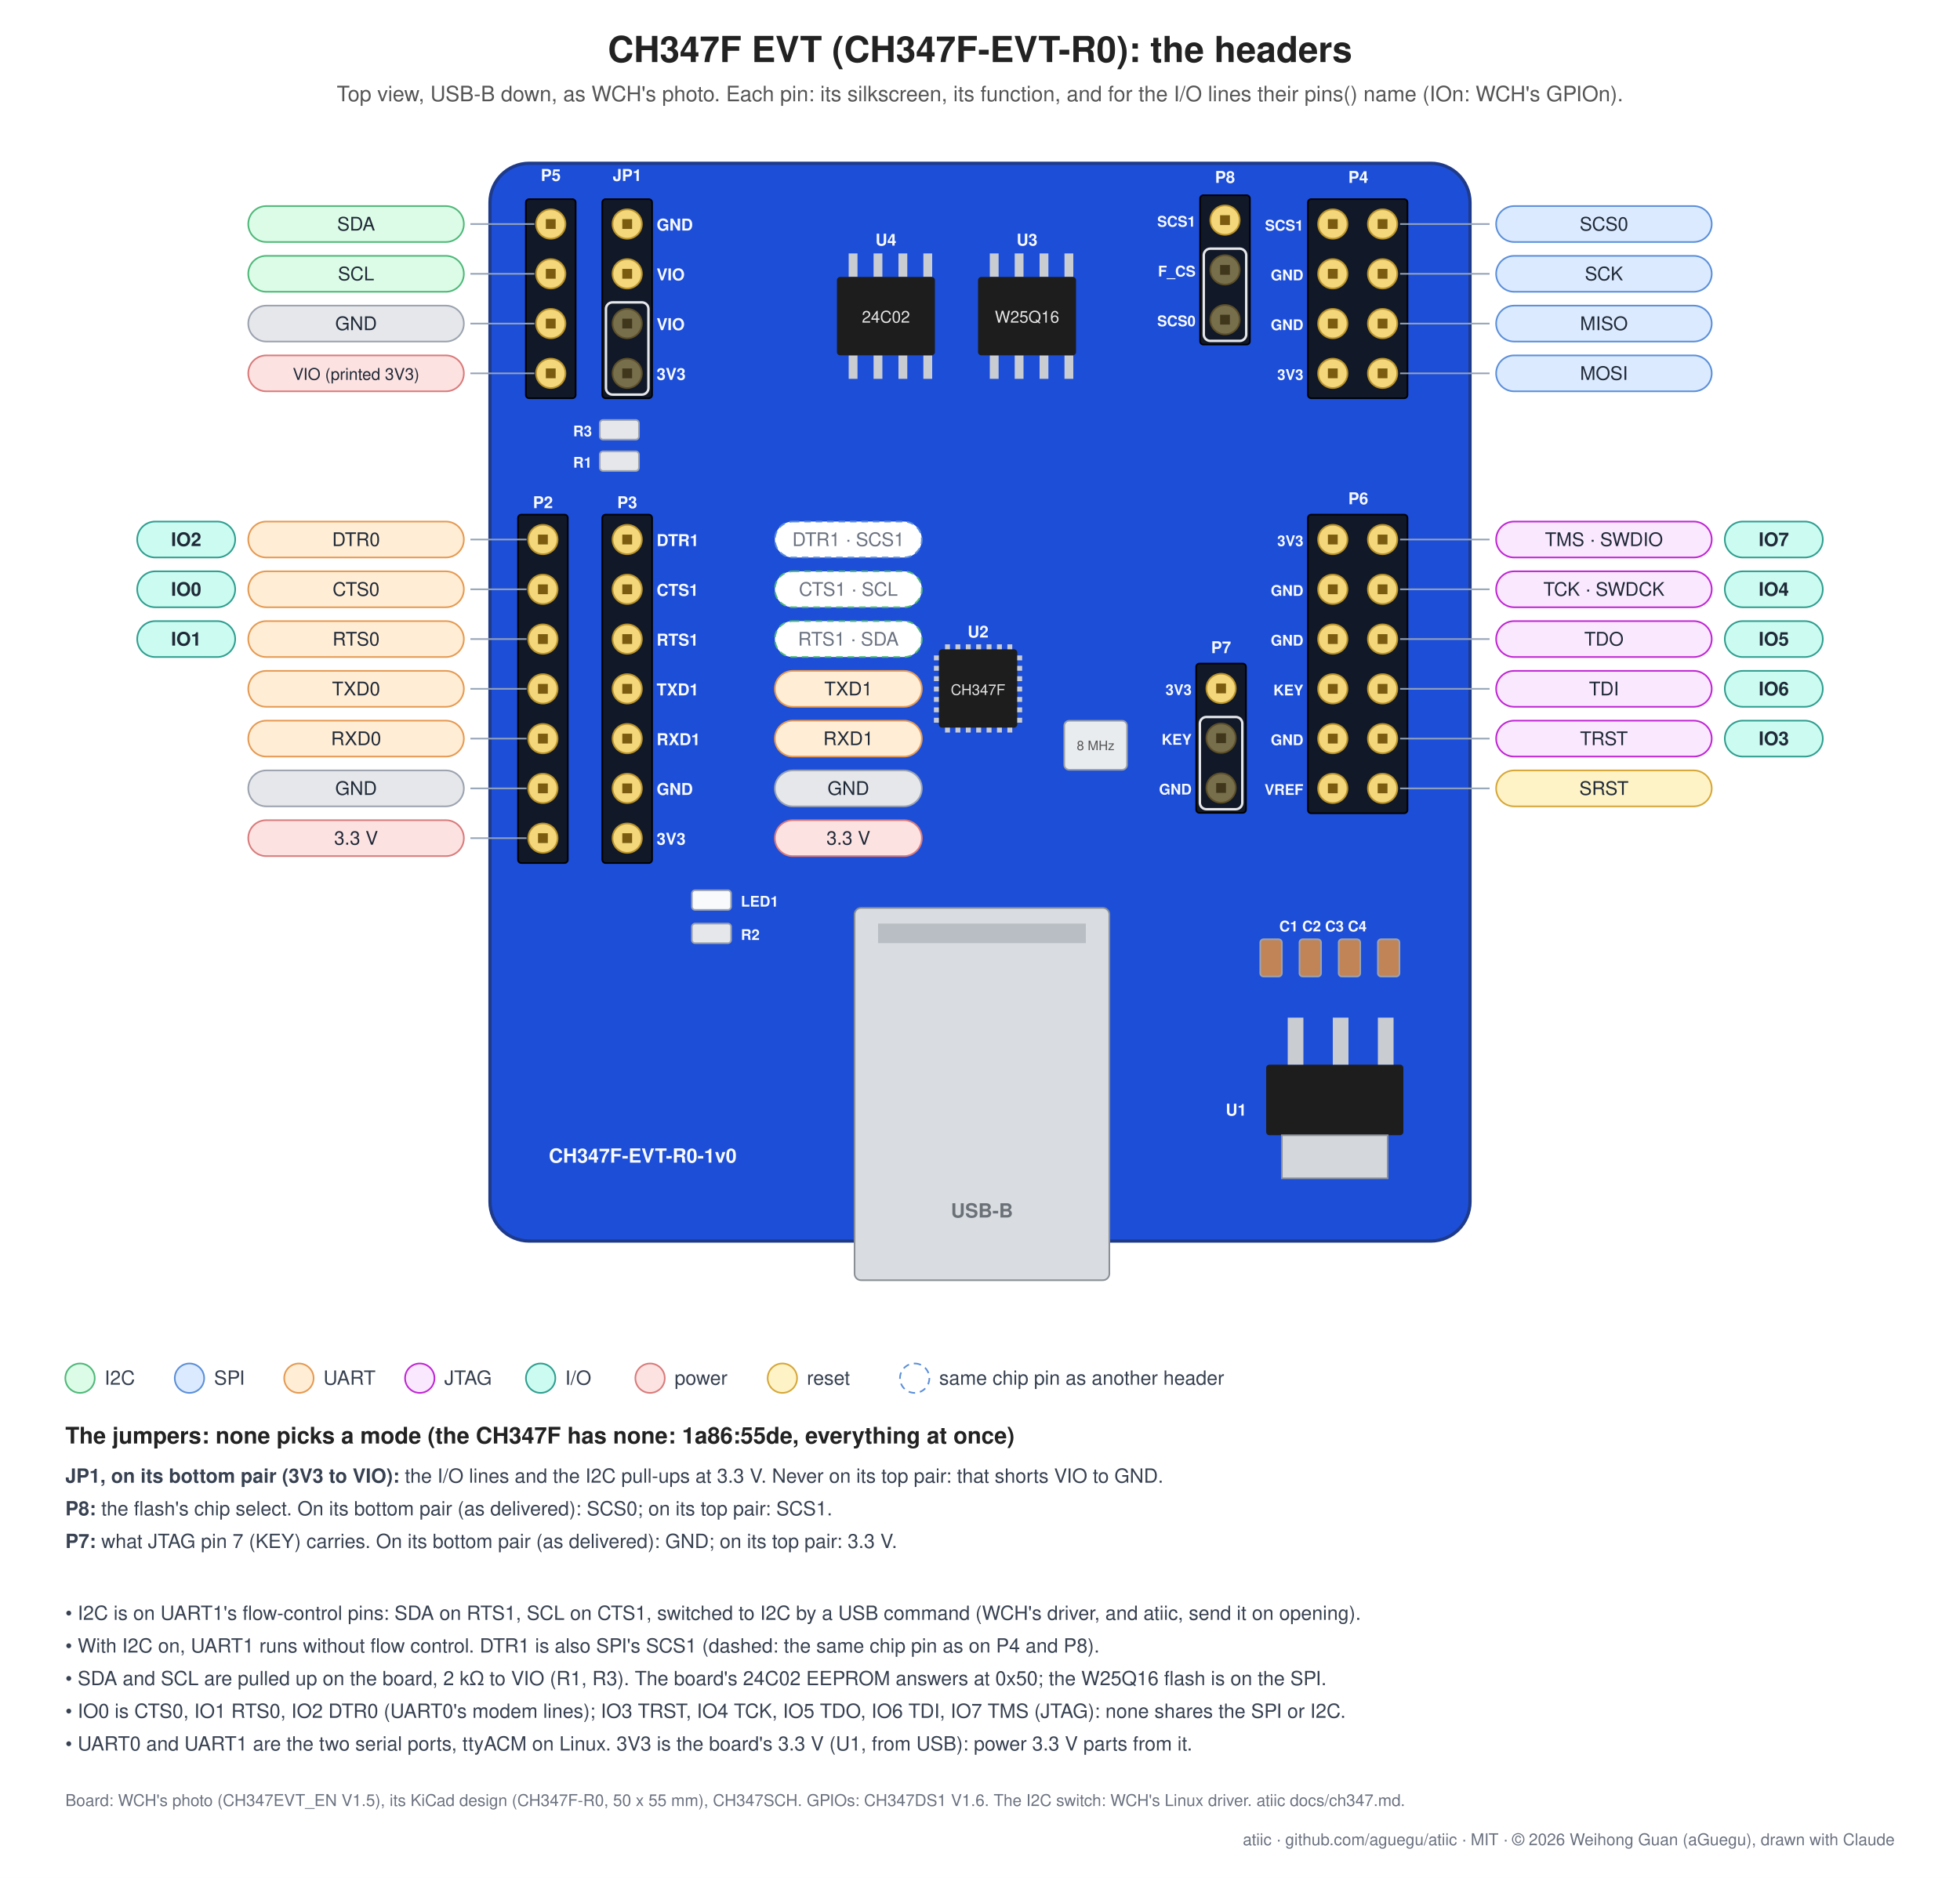
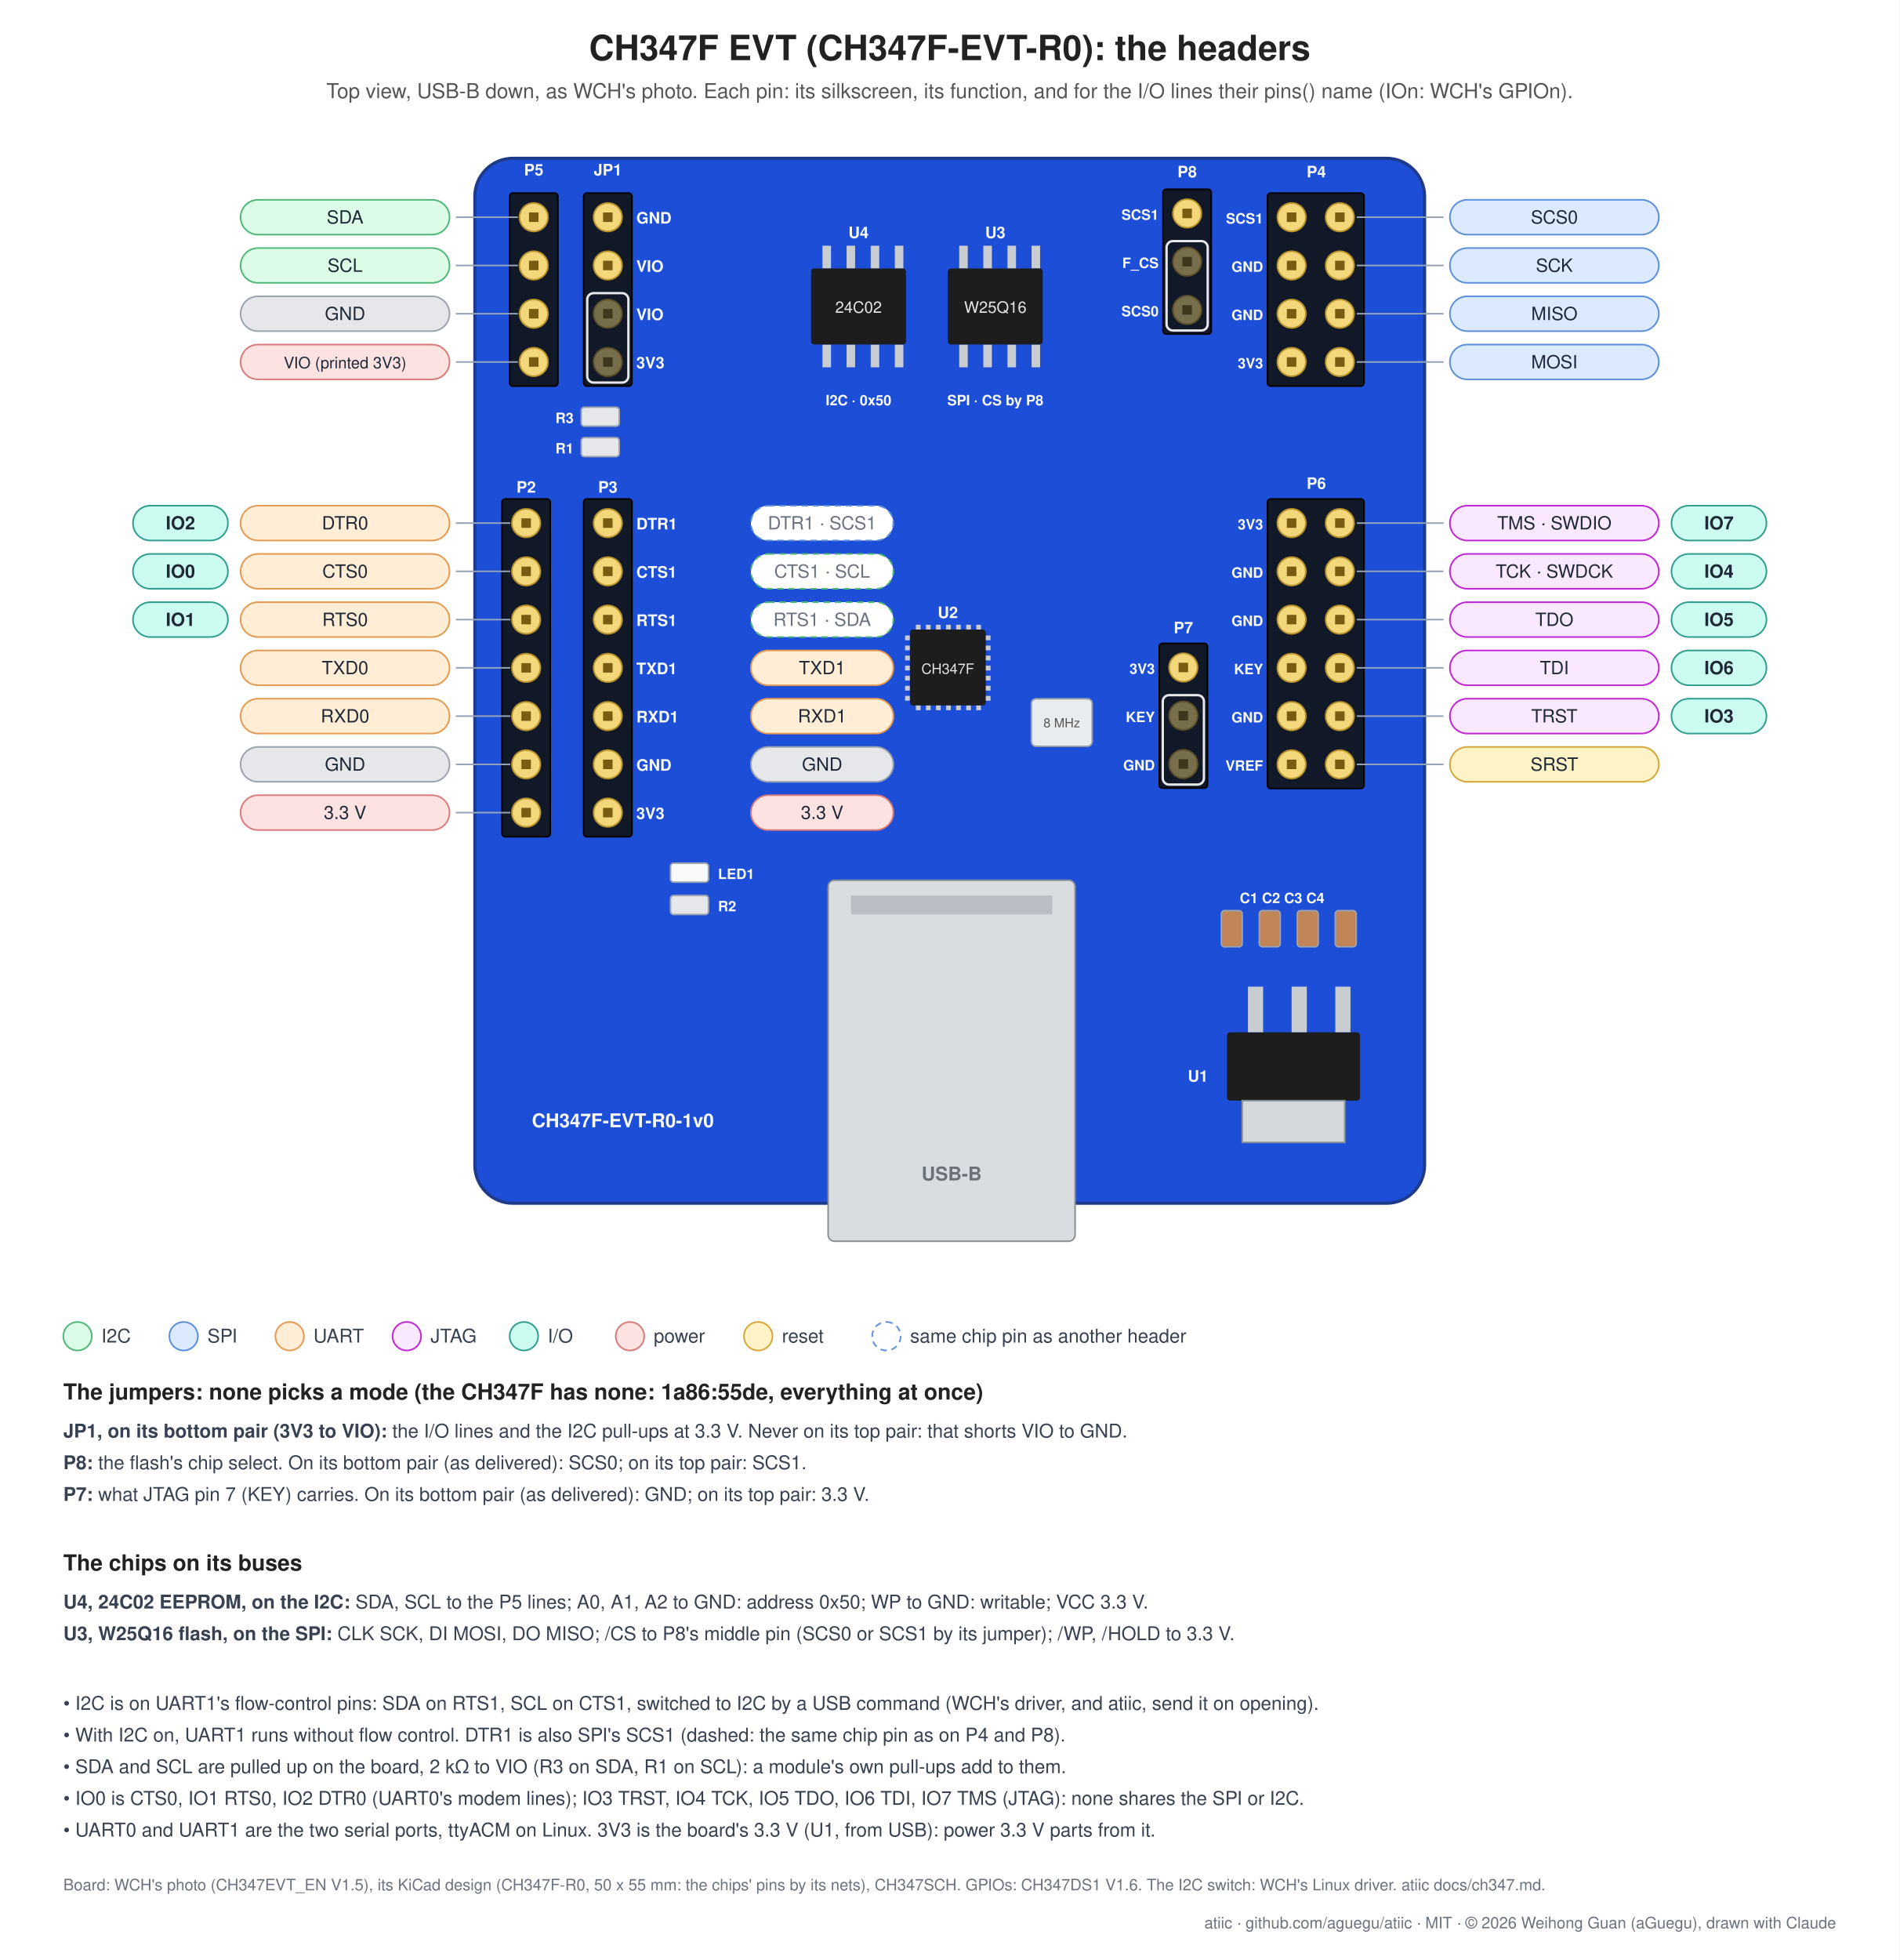
- <svg xmlns="http://www.w3.org/2000/svg" viewBox="0 0 1200 1150" width="1200" height="1150" font-family="Helvetica, Arial, sans-serif">
-   <rect width="1200" height="1150" fill="#ffffff" />
+ <svg xmlns="http://www.w3.org/2000/svg" viewBox="0 0 1200 1238" width="1200" height="1238" font-family="Helvetica, Arial, sans-serif">
+   <rect width="1200" height="1238" fill="#ffffff" />
  <text x="600.0" y="38" text-anchor="middle" font-size="22" font-weight="bold" fill="#222">CH347F EVT (CH347F-EVT-R0): the headers</text>
  <text x="600.0" y="62" text-anchor="middle" font-size="13" fill="#555">Top view, USB-B down, as WCH's photo. Each pin: its silkscreen, its function, and for the I/O lines their pins() name (IOn: WCH's GPIOn).</text>
  <rect x="300" y="100" width="600" height="660" rx="24" fill="#1d4ed8" stroke="#1e3a8a" stroke-width="2" />
  <rect x="321.96" y="121.96" width="30.48" height="121.92" rx="2" fill="#111827" stroke="#000" />
  <circle cx="337.2" cy="137.2" r="9" fill="#f3d77a" stroke="#b8922a" />
  <rect x="334.2" y="134.2" width="6" height="6" fill="#7a5b10" />
  <circle cx="337.2" cy="167.68" r="9" fill="#f3d77a" stroke="#b8922a" />
  <rect x="334.2" y="164.68" width="6" height="6" fill="#7a5b10" />
  <circle cx="337.2" cy="198.16" r="9" fill="#f3d77a" stroke="#b8922a" />
  <rect x="334.2" y="195.16" width="6" height="6" fill="#7a5b10" />
  <circle cx="337.2" cy="228.64" r="9" fill="#f3d77a" stroke="#b8922a" />
  <rect x="334.2" y="225.64" width="6" height="6" fill="#7a5b10" />
  <text x="337.2" y="110.8" text-anchor="middle" font-size="10" font-weight="bold" fill="#f8fafc">P5</text>
  <line x1="327.2" y1="137.2" x2="288" y2="137.2" stroke="#94a3b8" />
  <rect x="152" y="126.2" width="132" height="22" rx="11" fill="#dcfce7" stroke="#4fb879" />
  <text x="218.0" y="141.2" text-anchor="middle" font-size="11.5" fill="#1f2937">SDA</text>
  <line x1="327.2" y1="167.68" x2="288" y2="167.68" stroke="#94a3b8" />
  <rect x="152" y="156.68" width="132" height="22" rx="11" fill="#dcfce7" stroke="#4fb879" />
  <text x="218.0" y="171.68" text-anchor="middle" font-size="11.5" fill="#1f2937">SCL</text>
  <line x1="327.2" y1="198.16" x2="288" y2="198.16" stroke="#94a3b8" />
  <rect x="152" y="187.16" width="132" height="22" rx="11" fill="#e5e7eb" stroke="#9ca3af" />
  <text x="218.0" y="202.16" text-anchor="middle" font-size="11.5" fill="#1f2937">GND</text>
  <line x1="327.2" y1="228.64" x2="288" y2="228.64" stroke="#94a3b8" />
  <rect x="152" y="217.64" width="132" height="22" rx="11" fill="#fde2e2" stroke="#d97b7b" />
  <text x="218.0" y="232.64" text-anchor="middle" font-size="10" fill="#1f2937">VIO (printed 3V3)</text>
  <rect x="368.76" y="121.96" width="30.48" height="121.92" rx="2" fill="#111827" stroke="#000" />
  <circle cx="384.0" cy="137.2" r="9" fill="#f3d77a" stroke="#b8922a" />
  <rect x="381.0" y="134.2" width="6" height="6" fill="#7a5b10" />
  <circle cx="384.0" cy="167.68" r="9" fill="#f3d77a" stroke="#b8922a" />
  <rect x="381.0" y="164.68" width="6" height="6" fill="#7a5b10" />
  <circle cx="384.0" cy="198.16" r="9" fill="#f3d77a" stroke="#b8922a" />
  <rect x="381.0" y="195.16" width="6" height="6" fill="#7a5b10" />
  <circle cx="384.0" cy="228.64" r="9" fill="#f3d77a" stroke="#b8922a" />
  <rect x="381.0" y="225.64" width="6" height="6" fill="#7a5b10" />
  <rect x="371.0" y="185.16" width="26" height="56.48" rx="4" fill="#111827" fill-opacity="0.55" stroke="#e5e7eb" stroke-width="1.5" />
  <text x="402.0" y="141.2" text-anchor="start" font-size="10" font-weight="bold" fill="#f8fafc">GND</text>
  <text x="402.0" y="171.68" text-anchor="start" font-size="10" font-weight="bold" fill="#f8fafc">VIO</text>
  <text x="402.0" y="202.16" text-anchor="start" font-size="10" font-weight="bold" fill="#f8fafc">VIO</text>
  <text x="402.0" y="232.64" text-anchor="start" font-size="10" font-weight="bold" fill="#f8fafc">3V3</text>
  <text x="384.0" y="110.8" text-anchor="middle" font-size="10" font-weight="bold" fill="#f8fafc">JP1</text>
  <rect x="367.2" y="257.2" width="24" height="12" rx="2" fill="#e5e7eb" stroke="#9ca3af" />
  <text x="362.4" y="267.2" text-anchor="end" font-size="9" font-weight="bold" fill="#f8fafc">R3</text>
  <rect x="367.2" y="276.4" width="24" height="12" rx="2" fill="#e5e7eb" stroke="#9ca3af" />
  <text x="362.4" y="286.4" text-anchor="end" font-size="9" font-weight="bold" fill="#f8fafc">R1</text>
  <rect x="317.16" y="315.16" width="30.48" height="213.36" rx="2" fill="#111827" stroke="#000" />
  <circle cx="332.4" cy="330.4" r="9" fill="#f3d77a" stroke="#b8922a" />
  <rect x="329.4" y="327.4" width="6" height="6" fill="#7a5b10" />
  <circle cx="332.4" cy="360.88" r="9" fill="#f3d77a" stroke="#b8922a" />
  <rect x="329.4" y="357.88" width="6" height="6" fill="#7a5b10" />
  <circle cx="332.4" cy="391.36" r="9" fill="#f3d77a" stroke="#b8922a" />
  <rect x="329.4" y="388.36" width="6" height="6" fill="#7a5b10" />
  <circle cx="332.4" cy="421.84" r="9" fill="#f3d77a" stroke="#b8922a" />
  <rect x="329.4" y="418.84" width="6" height="6" fill="#7a5b10" />
  <circle cx="332.4" cy="452.32" r="9" fill="#f3d77a" stroke="#b8922a" />
  <rect x="329.4" y="449.32" width="6" height="6" fill="#7a5b10" />
  <circle cx="332.4" cy="482.8" r="9" fill="#f3d77a" stroke="#b8922a" />
  <rect x="329.4" y="479.8" width="6" height="6" fill="#7a5b10" />
  <circle cx="332.4" cy="513.28" r="9" fill="#f3d77a" stroke="#b8922a" />
  <rect x="329.4" y="510.28" width="6" height="6" fill="#7a5b10" />
  <rect x="368.76" y="315.16" width="30.48" height="213.36" rx="2" fill="#111827" stroke="#000" />
  <circle cx="384.0" cy="330.4" r="9" fill="#f3d77a" stroke="#b8922a" />
  <rect x="381.0" y="327.4" width="6" height="6" fill="#7a5b10" />
  <circle cx="384.0" cy="360.88" r="9" fill="#f3d77a" stroke="#b8922a" />
  <rect x="381.0" y="357.88" width="6" height="6" fill="#7a5b10" />
  <circle cx="384.0" cy="391.36" r="9" fill="#f3d77a" stroke="#b8922a" />
  <rect x="381.0" y="388.36" width="6" height="6" fill="#7a5b10" />
  <circle cx="384.0" cy="421.84" r="9" fill="#f3d77a" stroke="#b8922a" />
  <rect x="381.0" y="418.84" width="6" height="6" fill="#7a5b10" />
  <circle cx="384.0" cy="452.32" r="9" fill="#f3d77a" stroke="#b8922a" />
  <rect x="381.0" y="449.32" width="6" height="6" fill="#7a5b10" />
  <circle cx="384.0" cy="482.8" r="9" fill="#f3d77a" stroke="#b8922a" />
  <rect x="381.0" y="479.8" width="6" height="6" fill="#7a5b10" />
  <circle cx="384.0" cy="513.28" r="9" fill="#f3d77a" stroke="#b8922a" />
  <rect x="381.0" y="510.28" width="6" height="6" fill="#7a5b10" />
  <text x="332.4" y="311.2" text-anchor="middle" font-size="10" font-weight="bold" fill="#f8fafc">P2</text>
  <text x="384.0" y="311.2" text-anchor="middle" font-size="10" font-weight="bold" fill="#f8fafc">P3</text>
  <line x1="322.4" y1="330.4" x2="288" y2="330.4" stroke="#94a3b8" />
  <rect x="152" y="319.4" width="132" height="22" rx="11" fill="#ffedd5" stroke="#e59a52" />
  <text x="218.0" y="334.4" text-anchor="middle" font-size="11.5" fill="#1f2937">DTR0</text>
  <rect x="84" y="319.4" width="60" height="22" rx="11" fill="#ccfbf1" stroke="#2f9e8f" />
  <text x="114.0" y="334.4" text-anchor="middle" font-size="11.5" font-weight="bold" fill="#1f2937">IO2</text>
  <text x="402.0" y="334.4" text-anchor="start" font-size="10" font-weight="bold" fill="#f8fafc">DTR1</text>
  <rect x="474.4" y="319.4" width="90" height="22" rx="11" fill="#ffffff" stroke="#5b8fd9" stroke-dasharray="4 3" />
  <text x="519.4" y="334.4" text-anchor="middle" font-size="11.5" fill="#6b7280">DTR1 · SCS1</text>
  <line x1="322.4" y1="360.88" x2="288" y2="360.88" stroke="#94a3b8" />
  <rect x="152" y="349.88" width="132" height="22" rx="11" fill="#ffedd5" stroke="#e59a52" />
  <text x="218.0" y="364.88" text-anchor="middle" font-size="11.5" fill="#1f2937">CTS0</text>
  <rect x="84" y="349.88" width="60" height="22" rx="11" fill="#ccfbf1" stroke="#2f9e8f" />
  <text x="114.0" y="364.88" text-anchor="middle" font-size="11.5" font-weight="bold" fill="#1f2937">IO0</text>
  <text x="402.0" y="364.88" text-anchor="start" font-size="10" font-weight="bold" fill="#f8fafc">CTS1</text>
  <rect x="474.4" y="349.88" width="90" height="22" rx="11" fill="#ffffff" stroke="#4fb879" stroke-dasharray="4 3" />
  <text x="519.4" y="364.88" text-anchor="middle" font-size="11.5" fill="#6b7280">CTS1 · SCL</text>
  <line x1="322.4" y1="391.36" x2="288" y2="391.36" stroke="#94a3b8" />
  <rect x="152" y="380.36" width="132" height="22" rx="11" fill="#ffedd5" stroke="#e59a52" />
  <text x="218.0" y="395.36" text-anchor="middle" font-size="11.5" fill="#1f2937">RTS0</text>
  <rect x="84" y="380.36" width="60" height="22" rx="11" fill="#ccfbf1" stroke="#2f9e8f" />
  <text x="114.0" y="395.36" text-anchor="middle" font-size="11.5" font-weight="bold" fill="#1f2937">IO1</text>
  <text x="402.0" y="395.36" text-anchor="start" font-size="10" font-weight="bold" fill="#f8fafc">RTS1</text>
  <rect x="474.4" y="380.36" width="90" height="22" rx="11" fill="#ffffff" stroke="#4fb879" stroke-dasharray="4 3" />
  <text x="519.4" y="395.36" text-anchor="middle" font-size="11.5" fill="#6b7280">RTS1 · SDA</text>
  <line x1="322.4" y1="421.84" x2="288" y2="421.84" stroke="#94a3b8" />
  <rect x="152" y="410.84" width="132" height="22" rx="11" fill="#ffedd5" stroke="#e59a52" />
  <text x="218.0" y="425.84" text-anchor="middle" font-size="11.5" fill="#1f2937">TXD0</text>
  <text x="402.0" y="425.84" text-anchor="start" font-size="10" font-weight="bold" fill="#f8fafc">TXD1</text>
  <rect x="474.4" y="410.84" width="90" height="22" rx="11" fill="#ffedd5" stroke="#e59a52" />
  <text x="519.4" y="425.84" text-anchor="middle" font-size="11.5" fill="#1f2937">TXD1</text>
  <line x1="322.4" y1="452.32" x2="288" y2="452.32" stroke="#94a3b8" />
  <rect x="152" y="441.32" width="132" height="22" rx="11" fill="#ffedd5" stroke="#e59a52" />
  <text x="218.0" y="456.32" text-anchor="middle" font-size="11.5" fill="#1f2937">RXD0</text>
  <text x="402.0" y="456.32" text-anchor="start" font-size="10" font-weight="bold" fill="#f8fafc">RXD1</text>
  <rect x="474.4" y="441.32" width="90" height="22" rx="11" fill="#ffedd5" stroke="#e59a52" />
  <text x="519.4" y="456.32" text-anchor="middle" font-size="11.5" fill="#1f2937">RXD1</text>
  <line x1="322.4" y1="482.8" x2="288" y2="482.8" stroke="#94a3b8" />
  <rect x="152" y="471.8" width="132" height="22" rx="11" fill="#e5e7eb" stroke="#9ca3af" />
  <text x="218.0" y="486.8" text-anchor="middle" font-size="11.5" fill="#1f2937">GND</text>
  <text x="402.0" y="486.8" text-anchor="start" font-size="10" font-weight="bold" fill="#f8fafc">GND</text>
  <rect x="474.4" y="471.8" width="90" height="22" rx="11" fill="#e5e7eb" stroke="#9ca3af" />
  <text x="519.4" y="486.8" text-anchor="middle" font-size="11.5" fill="#1f2937">GND</text>
  <line x1="322.4" y1="513.28" x2="288" y2="513.28" stroke="#94a3b8" />
  <rect x="152" y="502.28" width="132" height="22" rx="11" fill="#fde2e2" stroke="#d97b7b" />
  <text x="218.0" y="517.28" text-anchor="middle" font-size="11.5" fill="#1f2937">3.3 V</text>
  <text x="402.0" y="517.28" text-anchor="start" font-size="10" font-weight="bold" fill="#f8fafc">3V3</text>
  <rect x="474.4" y="502.28" width="90" height="22" rx="11" fill="#fde2e2" stroke="#d97b7b" />
  <text x="519.4" y="517.28" text-anchor="middle" font-size="11.5" fill="#1f2937">3.3 V</text>
  <rect x="519.6" y="155.2" width="5.4" height="14.4" fill="#c9ccd1" />
  <rect x="519.6" y="217.6" width="5.4" height="14.4" fill="#c9ccd1" />
  <rect x="534.84" y="155.2" width="5.4" height="14.4" fill="#c9ccd1" />
  <rect x="534.84" y="217.6" width="5.4" height="14.4" fill="#c9ccd1" />
  <rect x="550.08" y="155.2" width="5.4" height="14.4" fill="#c9ccd1" />
  <rect x="550.08" y="217.6" width="5.4" height="14.4" fill="#c9ccd1" />
  <rect x="565.32" y="155.2" width="5.4" height="14.4" fill="#c9ccd1" />
  <rect x="565.32" y="217.6" width="5.4" height="14.4" fill="#c9ccd1" />
  <rect x="512.4" y="169.6" width="60" height="48" rx="2" fill="#1d1d1d" />
  <text x="542.4" y="197.6" text-anchor="middle" font-size="10" fill="#e5e5e5">24C02</text>
  <text x="542.4" y="150.4" text-anchor="middle" font-size="10" font-weight="bold" fill="#f8fafc">U4</text>
  <rect x="606.0" y="155.2" width="5.4" height="14.4" fill="#c9ccd1" />
  <rect x="606.0" y="217.6" width="5.4" height="14.4" fill="#c9ccd1" />
  <rect x="621.24" y="155.2" width="5.4" height="14.4" fill="#c9ccd1" />
  <rect x="621.24" y="217.6" width="5.4" height="14.4" fill="#c9ccd1" />
  <rect x="636.48" y="155.2" width="5.4" height="14.4" fill="#c9ccd1" />
  <rect x="636.48" y="217.6" width="5.4" height="14.4" fill="#c9ccd1" />
  <rect x="651.72" y="155.2" width="5.4" height="14.4" fill="#c9ccd1" />
  <rect x="651.72" y="217.6" width="5.4" height="14.4" fill="#c9ccd1" />
  <rect x="598.8" y="169.6" width="60" height="48" rx="2" fill="#1d1d1d" />
  <text x="628.8" y="197.6" text-anchor="middle" font-size="10" fill="#e5e5e5">W25Q16</text>
  <text x="628.8" y="150.4" text-anchor="middle" font-size="10" font-weight="bold" fill="#f8fafc">U3</text>
+   <text x="542.4" y="256.0" text-anchor="middle" font-size="9" font-weight="bold" fill="#f8fafc">I2C · 0x50</text>
+   <text x="628.8" y="256.0" text-anchor="middle" font-size="9" font-weight="bold" fill="#f8fafc">SPI · CS by P8</text>
  <rect x="574.8" y="397.6" width="48" height="48" rx="2" fill="#1d1d1d" />
  <rect x="578.6" y="394.6" width="3" height="3" fill="#c9ccd1" />
  <rect x="578.6" y="445.6" width="3" height="3" fill="#c9ccd1" />
  <rect x="571.8" y="401.4" width="3" height="3" fill="#c9ccd1" />
  <rect x="622.8" y="401.4" width="3" height="3" fill="#c9ccd1" />
  <rect x="584.96" y="394.6" width="3" height="3" fill="#c9ccd1" />
  <rect x="584.96" y="445.6" width="3" height="3" fill="#c9ccd1" />
  <rect x="571.8" y="407.76" width="3" height="3" fill="#c9ccd1" />
  <rect x="622.8" y="407.76" width="3" height="3" fill="#c9ccd1" />
  <rect x="591.32" y="394.6" width="3" height="3" fill="#c9ccd1" />
  <rect x="591.32" y="445.6" width="3" height="3" fill="#c9ccd1" />
  <rect x="571.8" y="414.12" width="3" height="3" fill="#c9ccd1" />
  <rect x="622.8" y="414.12" width="3" height="3" fill="#c9ccd1" />
  <rect x="597.68" y="394.6" width="3" height="3" fill="#c9ccd1" />
  <rect x="597.68" y="445.6" width="3" height="3" fill="#c9ccd1" />
  <rect x="571.8" y="420.48" width="3" height="3" fill="#c9ccd1" />
  <rect x="622.8" y="420.48" width="3" height="3" fill="#c9ccd1" />
  <rect x="604.04" y="394.6" width="3" height="3" fill="#c9ccd1" />
  <rect x="604.04" y="445.6" width="3" height="3" fill="#c9ccd1" />
  <rect x="571.8" y="426.84" width="3" height="3" fill="#c9ccd1" />
  <rect x="622.8" y="426.84" width="3" height="3" fill="#c9ccd1" />
  <rect x="610.4" y="394.6" width="3" height="3" fill="#c9ccd1" />
  <rect x="610.4" y="445.6" width="3" height="3" fill="#c9ccd1" />
  <rect x="571.8" y="433.2" width="3" height="3" fill="#c9ccd1" />
  <rect x="622.8" y="433.2" width="3" height="3" fill="#c9ccd1" />
  <rect x="616.76" y="394.6" width="3" height="3" fill="#c9ccd1" />
  <rect x="616.76" y="445.6" width="3" height="3" fill="#c9ccd1" />
  <rect x="571.8" y="439.56" width="3" height="3" fill="#c9ccd1" />
  <rect x="622.8" y="439.56" width="3" height="3" fill="#c9ccd1" />
  <text x="598.8" y="425.6" text-anchor="middle" font-size="9" fill="#e5e5e5">CH347F</text>
  <text x="598.8" y="390.4" text-anchor="middle" font-size="10" font-weight="bold" fill="#f8fafc">U2</text>
  <rect x="651.6" y="441.4" width="38.4" height="30.0" rx="3" fill="#e9ecef" stroke="#9aa0a6" />
  <text x="670.8" y="459.4" text-anchor="middle" font-size="8" fill="#555">8 MHz</text>
  <rect x="734.76" y="119.56" width="30.48" height="91.44" rx="2" fill="#111827" stroke="#000" />
  <circle cx="750.0" cy="134.8" r="9" fill="#f3d77a" stroke="#b8922a" />
  <rect x="747.0" y="131.8" width="6" height="6" fill="#7a5b10" />
  <circle cx="750.0" cy="165.28" r="9" fill="#f3d77a" stroke="#b8922a" />
  <rect x="747.0" y="162.28" width="6" height="6" fill="#7a5b10" />
  <circle cx="750.0" cy="195.76" r="9" fill="#f3d77a" stroke="#b8922a" />
  <rect x="747.0" y="192.76" width="6" height="6" fill="#7a5b10" />
  <rect x="737.0" y="152.28" width="26" height="56.48" rx="4" fill="#111827" fill-opacity="0.55" stroke="#e5e7eb" stroke-width="1.5" />
  <text x="750.0" y="112.0" text-anchor="middle" font-size="10" font-weight="bold" fill="#f8fafc">P8</text>
  <text x="732.0" y="138.8" text-anchor="end" font-size="9" font-weight="bold" fill="#f8fafc">SCS1</text>
  <text x="732.0" y="169.28" text-anchor="end" font-size="9" font-weight="bold" fill="#f8fafc">F_CS</text>
  <text x="732.0" y="199.76" text-anchor="end" font-size="9" font-weight="bold" fill="#f8fafc">SCS0</text>
  <rect x="800.76" y="121.96" width="60.96" height="121.92" rx="2" fill="#111827" stroke="#000" />
  <circle cx="816.0" cy="137.2" r="9" fill="#f3d77a" stroke="#b8922a" />
  <rect x="813.0" y="134.2" width="6" height="6" fill="#7a5b10" />
  <circle cx="816.0" cy="167.68" r="9" fill="#f3d77a" stroke="#b8922a" />
  <rect x="813.0" y="164.68" width="6" height="6" fill="#7a5b10" />
  <circle cx="816.0" cy="198.16" r="9" fill="#f3d77a" stroke="#b8922a" />
  <rect x="813.0" y="195.16" width="6" height="6" fill="#7a5b10" />
  <circle cx="816.0" cy="228.64" r="9" fill="#f3d77a" stroke="#b8922a" />
  <rect x="813.0" y="225.64" width="6" height="6" fill="#7a5b10" />
  <circle cx="846.48" cy="137.2" r="9" fill="#f3d77a" stroke="#b8922a" />
  <rect x="843.48" y="134.2" width="6" height="6" fill="#7a5b10" />
  <circle cx="846.48" cy="167.68" r="9" fill="#f3d77a" stroke="#b8922a" />
  <rect x="843.48" y="164.68" width="6" height="6" fill="#7a5b10" />
  <circle cx="846.48" cy="198.16" r="9" fill="#f3d77a" stroke="#b8922a" />
  <rect x="843.48" y="195.16" width="6" height="6" fill="#7a5b10" />
  <circle cx="846.48" cy="228.64" r="9" fill="#f3d77a" stroke="#b8922a" />
  <rect x="843.48" y="225.64" width="6" height="6" fill="#7a5b10" />
  <text x="831.6" y="112.0" text-anchor="middle" font-size="10" font-weight="bold" fill="#f8fafc">P4</text>
  <text x="798.0" y="141.2" text-anchor="end" font-size="9" font-weight="bold" fill="#f8fafc">SCS1</text>
  <text x="798.0" y="171.68" text-anchor="end" font-size="9" font-weight="bold" fill="#f8fafc">GND</text>
  <text x="798.0" y="202.16" text-anchor="end" font-size="9" font-weight="bold" fill="#f8fafc">GND</text>
  <text x="798.0" y="232.64" text-anchor="end" font-size="9" font-weight="bold" fill="#f8fafc">3V3</text>
  <line x1="857.2" y1="137.2" x2="912" y2="137.2" stroke="#94a3b8" />
  <rect x="916" y="126.2" width="132" height="22" rx="11" fill="#dbeafe" stroke="#5b8fd9" />
  <text x="982.0" y="141.2" text-anchor="middle" font-size="11.5" fill="#1f2937">SCS0</text>
  <line x1="857.2" y1="167.68" x2="912" y2="167.68" stroke="#94a3b8" />
  <rect x="916" y="156.68" width="132" height="22" rx="11" fill="#dbeafe" stroke="#5b8fd9" />
  <text x="982.0" y="171.68" text-anchor="middle" font-size="11.5" fill="#1f2937">SCK</text>
  <line x1="857.2" y1="198.16" x2="912" y2="198.16" stroke="#94a3b8" />
  <rect x="916" y="187.16" width="132" height="22" rx="11" fill="#dbeafe" stroke="#5b8fd9" />
  <text x="982.0" y="202.16" text-anchor="middle" font-size="11.5" fill="#1f2937">MISO</text>
  <line x1="857.2" y1="228.64" x2="912" y2="228.64" stroke="#94a3b8" />
  <rect x="916" y="217.64" width="132" height="22" rx="11" fill="#dbeafe" stroke="#5b8fd9" />
  <text x="982.0" y="232.64" text-anchor="middle" font-size="11.5" fill="#1f2937">MOSI</text>
  <rect x="732.36" y="406.36" width="30.48" height="91.44" rx="2" fill="#111827" stroke="#000" />
  <circle cx="747.6" cy="421.6" r="9" fill="#f3d77a" stroke="#b8922a" />
  <rect x="744.6" y="418.6" width="6" height="6" fill="#7a5b10" />
  <circle cx="747.6" cy="452.08" r="9" fill="#f3d77a" stroke="#b8922a" />
  <rect x="744.6" y="449.08" width="6" height="6" fill="#7a5b10" />
  <circle cx="747.6" cy="482.56" r="9" fill="#f3d77a" stroke="#b8922a" />
  <rect x="744.6" y="479.56" width="6" height="6" fill="#7a5b10" />
  <rect x="734.6" y="439.08" width="26" height="56.48" rx="4" fill="#111827" fill-opacity="0.55" stroke="#e5e7eb" stroke-width="1.5" />
  <text x="747.6" y="400.0" text-anchor="middle" font-size="10" font-weight="bold" fill="#f8fafc">P7</text>
  <text x="729.6" y="425.6" text-anchor="end" font-size="9" font-weight="bold" fill="#f8fafc">3V3</text>
  <text x="729.6" y="456.08" text-anchor="end" font-size="9" font-weight="bold" fill="#f8fafc">KEY</text>
  <text x="729.6" y="486.56" text-anchor="end" font-size="9" font-weight="bold" fill="#f8fafc">GND</text>
  <rect x="800.76" y="315.16" width="60.96" height="182.88" rx="2" fill="#111827" stroke="#000" />
  <circle cx="816.0" cy="330.4" r="9" fill="#f3d77a" stroke="#b8922a" />
  <rect x="813.0" y="327.4" width="6" height="6" fill="#7a5b10" />
  <circle cx="816.0" cy="360.88" r="9" fill="#f3d77a" stroke="#b8922a" />
  <rect x="813.0" y="357.88" width="6" height="6" fill="#7a5b10" />
  <circle cx="816.0" cy="391.36" r="9" fill="#f3d77a" stroke="#b8922a" />
  <rect x="813.0" y="388.36" width="6" height="6" fill="#7a5b10" />
  <circle cx="816.0" cy="421.84" r="9" fill="#f3d77a" stroke="#b8922a" />
  <rect x="813.0" y="418.84" width="6" height="6" fill="#7a5b10" />
  <circle cx="816.0" cy="452.32" r="9" fill="#f3d77a" stroke="#b8922a" />
  <rect x="813.0" y="449.32" width="6" height="6" fill="#7a5b10" />
  <circle cx="816.0" cy="482.8" r="9" fill="#f3d77a" stroke="#b8922a" />
  <rect x="813.0" y="479.8" width="6" height="6" fill="#7a5b10" />
  <circle cx="846.48" cy="330.4" r="9" fill="#f3d77a" stroke="#b8922a" />
  <rect x="843.48" y="327.4" width="6" height="6" fill="#7a5b10" />
  <circle cx="846.48" cy="360.88" r="9" fill="#f3d77a" stroke="#b8922a" />
  <rect x="843.48" y="357.88" width="6" height="6" fill="#7a5b10" />
  <circle cx="846.48" cy="391.36" r="9" fill="#f3d77a" stroke="#b8922a" />
  <rect x="843.48" y="388.36" width="6" height="6" fill="#7a5b10" />
  <circle cx="846.48" cy="421.84" r="9" fill="#f3d77a" stroke="#b8922a" />
  <rect x="843.48" y="418.84" width="6" height="6" fill="#7a5b10" />
  <circle cx="846.48" cy="452.32" r="9" fill="#f3d77a" stroke="#b8922a" />
  <rect x="843.48" y="449.32" width="6" height="6" fill="#7a5b10" />
  <circle cx="846.48" cy="482.8" r="9" fill="#f3d77a" stroke="#b8922a" />
  <rect x="843.48" y="479.8" width="6" height="6" fill="#7a5b10" />
  <text x="831.6" y="308.8" text-anchor="middle" font-size="10" font-weight="bold" fill="#f8fafc">P6</text>
  <text x="798.0" y="334.4" text-anchor="end" font-size="9" font-weight="bold" fill="#f8fafc">3V3</text>
  <text x="798.0" y="364.88" text-anchor="end" font-size="9" font-weight="bold" fill="#f8fafc">GND</text>
  <text x="798.0" y="395.36" text-anchor="end" font-size="9" font-weight="bold" fill="#f8fafc">GND</text>
  <text x="798.0" y="425.84" text-anchor="end" font-size="9" font-weight="bold" fill="#f8fafc">KEY</text>
  <text x="798.0" y="456.32" text-anchor="end" font-size="9" font-weight="bold" fill="#f8fafc">GND</text>
  <text x="798.0" y="486.8" text-anchor="end" font-size="9" font-weight="bold" fill="#f8fafc">VREF</text>
  <line x1="857.2" y1="330.4" x2="912" y2="330.4" stroke="#94a3b8" />
  <rect x="916" y="319.4" width="132" height="22" rx="11" fill="#fae8ff" stroke="#c026d3" />
  <text x="982.0" y="334.4" text-anchor="middle" font-size="11.5" fill="#1f2937">TMS · SWDIO</text>
  <rect x="1056" y="319.4" width="60" height="22" rx="11" fill="#ccfbf1" stroke="#2f9e8f" />
  <text x="1086.0" y="334.4" text-anchor="middle" font-size="11.5" font-weight="bold" fill="#1f2937">IO7</text>
  <line x1="857.2" y1="360.88" x2="912" y2="360.88" stroke="#94a3b8" />
  <rect x="916" y="349.88" width="132" height="22" rx="11" fill="#fae8ff" stroke="#c026d3" />
  <text x="982.0" y="364.88" text-anchor="middle" font-size="11.5" fill="#1f2937">TCK · SWDCK</text>
  <rect x="1056" y="349.88" width="60" height="22" rx="11" fill="#ccfbf1" stroke="#2f9e8f" />
  <text x="1086.0" y="364.88" text-anchor="middle" font-size="11.5" font-weight="bold" fill="#1f2937">IO4</text>
  <line x1="857.2" y1="391.36" x2="912" y2="391.36" stroke="#94a3b8" />
  <rect x="916" y="380.36" width="132" height="22" rx="11" fill="#fae8ff" stroke="#c026d3" />
  <text x="982.0" y="395.36" text-anchor="middle" font-size="11.5" fill="#1f2937">TDO</text>
  <rect x="1056" y="380.36" width="60" height="22" rx="11" fill="#ccfbf1" stroke="#2f9e8f" />
  <text x="1086.0" y="395.36" text-anchor="middle" font-size="11.5" font-weight="bold" fill="#1f2937">IO5</text>
  <line x1="857.2" y1="421.84" x2="912" y2="421.84" stroke="#94a3b8" />
  <rect x="916" y="410.84" width="132" height="22" rx="11" fill="#fae8ff" stroke="#c026d3" />
  <text x="982.0" y="425.84" text-anchor="middle" font-size="11.5" fill="#1f2937">TDI</text>
  <rect x="1056" y="410.84" width="60" height="22" rx="11" fill="#ccfbf1" stroke="#2f9e8f" />
  <text x="1086.0" y="425.84" text-anchor="middle" font-size="11.5" font-weight="bold" fill="#1f2937">IO6</text>
  <line x1="857.2" y1="452.32" x2="912" y2="452.32" stroke="#94a3b8" />
  <rect x="916" y="441.32" width="132" height="22" rx="11" fill="#fae8ff" stroke="#c026d3" />
  <text x="982.0" y="456.32" text-anchor="middle" font-size="11.5" fill="#1f2937">TRST</text>
  <rect x="1056" y="441.32" width="60" height="22" rx="11" fill="#ccfbf1" stroke="#2f9e8f" />
  <text x="1086.0" y="456.32" text-anchor="middle" font-size="11.5" font-weight="bold" fill="#1f2937">IO3</text>
  <line x1="857.2" y1="482.8" x2="912" y2="482.8" stroke="#94a3b8" />
  <rect x="916" y="471.8" width="132" height="22" rx="11" fill="#fef3c7" stroke="#d6a738" />
  <text x="982.0" y="486.8" text-anchor="middle" font-size="11.5" fill="#1f2937">SRST</text>
  <rect x="423.6" y="545.2" width="24" height="12" rx="2" fill="#f8fafc" stroke="#9ca3af" />
  <text x="453.6" y="555.2" text-anchor="start" font-size="9" font-weight="bold" fill="#f8fafc">LED1</text>
  <rect x="423.6" y="565.6" width="24" height="12" rx="2" fill="#e5e7eb" stroke="#9ca3af" />
  <text x="453.6" y="575.6" text-anchor="start" font-size="9" font-weight="bold" fill="#f8fafc">R2</text>
  <rect x="771.6" y="575.2" width="13.2" height="22.8" rx="2" fill="#c08457" stroke="#9ca3af" />
  <rect x="795.6" y="575.2" width="13.2" height="22.8" rx="2" fill="#c08457" stroke="#9ca3af" />
  <rect x="819.6" y="575.2" width="13.2" height="22.8" rx="2" fill="#c08457" stroke="#9ca3af" />
  <rect x="843.6" y="575.2" width="13.2" height="22.8" rx="2" fill="#c08457" stroke="#9ca3af" />
  <text x="810.0" y="570.4" text-anchor="middle" font-size="9" font-weight="bold" fill="#f8fafc">C1 C2 C3 C4</text>
  <rect x="775.2" y="652.0" width="84" height="43.2" rx="2" fill="#1d1d1d" />
  <rect x="784.8" y="695.2" width="64.8" height="26.4" fill="#d4d8dd" stroke="#8a9096" />
  <rect x="788.4" y="623.2" width="9.6" height="28.8" fill="#c9ccd1" />
  <rect x="816.0" y="623.2" width="9.6" height="28.8" fill="#c9ccd1" />
  <rect x="843.6" y="623.2" width="9.6" height="28.8" fill="#c9ccd1" />
  <text x="763.2" y="683.2" text-anchor="end" font-size="10" font-weight="bold" fill="#f8fafc">U1</text>
  <rect x="523.2" y="556.0" width="156.0" height="228.0" rx="4" fill="#d9dde1" stroke="#8a9096" />
  <rect x="537.6" y="565.6" width="127.2" height="12.0" fill="#b9bec4" />
  <text x="601.2" y="745.6" text-anchor="middle" font-size="12" font-weight="bold" fill="#6b7178">USB-B</text>
  <text x="336.0" y="712.0" text-anchor="start" font-size="12" font-weight="bold" fill="#f8fafc">CH347F-EVT-R0-1v0</text>
  <rect x="40" y="835.0" width="18" height="18" rx="9" fill="#dcfce7" stroke="#4fb879" />
  <text x="64" y="848.0" font-size="12" fill="#374151">I2C</text>
  <rect x="107" y="835.0" width="18" height="18" rx="9" fill="#dbeafe" stroke="#5b8fd9" />
  <text x="131" y="848.0" font-size="12" fill="#374151">SPI</text>
  <rect x="174" y="835.0" width="18" height="18" rx="9" fill="#ffedd5" stroke="#e59a52" />
  <text x="198" y="848.0" font-size="12" fill="#374151">UART</text>
  <rect x="248" y="835.0" width="18" height="18" rx="9" fill="#fae8ff" stroke="#c026d3" />
  <text x="272" y="848.0" font-size="12" fill="#374151">JTAG</text>
  <rect x="322" y="835.0" width="18" height="18" rx="9" fill="#ccfbf1" stroke="#2f9e8f" />
  <text x="346" y="848.0" font-size="12" fill="#374151">I/O</text>
  <rect x="389" y="835.0" width="18" height="18" rx="9" fill="#fde2e2" stroke="#d97b7b" />
  <text x="413" y="848.0" font-size="12" fill="#374151">power</text>
  <rect x="470" y="835.0" width="18" height="18" rx="9" fill="#fef3c7" stroke="#d6a738" />
  <text x="494" y="848.0" font-size="12" fill="#374151">reset</text>
  <rect x="551" y="835.0" width="18" height="18" rx="9" fill="#ffffff" stroke="#5b8fd9" stroke-dasharray="4 3" />
  <text x="575" y="848.0" font-size="12" fill="#374151">same chip pin as another header</text>
  <text x="40" y="884.0" font-size="14" font-weight="bold" fill="#222">The jumpers: none picks a mode (the CH347F has none: 1a86:55de, everything at once)</text>
  <text x="40" y="908.0" font-size="12" fill="#374151">
    <tspan font-weight="bold">JP1, on its bottom pair (3V3 to VIO):</tspan> the I/O lines and the I2C pull-ups at 3.3 V. Never on its top pair: that shorts VIO to GND.</text>
  <text x="40" y="928.0" font-size="12" fill="#374151">
    <tspan font-weight="bold">P8:</tspan> the flash's chip select. On its bottom pair (as delivered): SCS0; on its top pair: SCS1.</text>
  <text x="40" y="948.0" font-size="12" fill="#374151">
    <tspan font-weight="bold">P7:</tspan> what JTAG pin 7 (KEY) carries. On its bottom pair (as delivered): GND; on its top pair: 3.3 V.</text>
-   <text x="40" y="992.0" font-size="12" fill="#374151">• I2C is on UART1's flow-control pins: SDA on RTS1, SCL on CTS1, switched to I2C by a USB command (WCH's driver, and atiic, send it on opening).</text>
-   <text x="40" y="1012.0" font-size="12" fill="#374151">• With I2C on, UART1 runs without flow control. DTR1 is also SPI's SCS1 (dashed: the same chip pin as on P4 and P8).</text>
-   <text x="40" y="1032.0" font-size="12" fill="#374151">• SDA and SCL are pulled up on the board, 2 kΩ to VIO (R1, R3). The board's 24C02 EEPROM answers at 0x50; the W25Q16 flash is on the SPI.</text>
-   <text x="40" y="1052.0" font-size="12" fill="#374151">• IO0 is CTS0, IO1 RTS0, IO2 DTR0 (UART0's modem lines); IO3 TRST, IO4 TCK, IO5 TDO, IO6 TDI, IO7 TMS (JTAG): none shares the SPI or I2C.</text>
-   <text x="40" y="1072.0" font-size="12" fill="#374151">• UART0 and UART1 are the two serial ports, ttyACM on Linux. 3V3 is the board's 3.3 V (U1, from USB): power 3.3 V parts from it.</text>
-   <text x="40" y="1106.0" font-size="10" fill="#6b7280">Board: WCH's photo (CH347EVT_EN V1.5), its KiCad design (CH347F-R0, 50 x 55 mm), CH347SCH. GPIOs: CH347DS1 V1.6. The I2C switch: WCH's Linux driver. atiic docs/ch347.md.</text>
-   <text x="1160" y="1130.0" text-anchor="end" font-size="10" fill="#6b7280">atiic · github.com/aguegu/atiic · MIT · © 2026 Weihong Guan (aGuegu), drawn with Claude</text>
+   <text x="40" y="992.0" font-size="14" font-weight="bold" fill="#222">The chips on its buses</text>
+   <text x="40" y="1016.0" font-size="12" fill="#374151">
+     <tspan font-weight="bold">U4, 24C02 EEPROM, on the I2C:</tspan> SDA, SCL to the P5 lines; A0, A1, A2 to GND: address 0x50; WP to GND: writable; VCC 3.3 V.</text>
+   <text x="40" y="1036.0" font-size="12" fill="#374151">
+     <tspan font-weight="bold">U3, W25Q16 flash, on the SPI:</tspan> CLK SCK, DI MOSI, DO MISO; /CS to P8's middle pin (SCS0 or SCS1 by its jumper); /WP, /HOLD to 3.3 V.</text>
+   <text x="40" y="1080.0" font-size="12" fill="#374151">• I2C is on UART1's flow-control pins: SDA on RTS1, SCL on CTS1, switched to I2C by a USB command (WCH's driver, and atiic, send it on opening).</text>
+   <text x="40" y="1100.0" font-size="12" fill="#374151">• With I2C on, UART1 runs without flow control. DTR1 is also SPI's SCS1 (dashed: the same chip pin as on P4 and P8).</text>
+   <text x="40" y="1120.0" font-size="12" fill="#374151">• SDA and SCL are pulled up on the board, 2 kΩ to VIO (R3 on SDA, R1 on SCL): a module's own pull-ups add to them.</text>
+   <text x="40" y="1140.0" font-size="12" fill="#374151">• IO0 is CTS0, IO1 RTS0, IO2 DTR0 (UART0's modem lines); IO3 TRST, IO4 TCK, IO5 TDO, IO6 TDI, IO7 TMS (JTAG): none shares the SPI or I2C.</text>
+   <text x="40" y="1160.0" font-size="12" fill="#374151">• UART0 and UART1 are the two serial ports, ttyACM on Linux. 3V3 is the board's 3.3 V (U1, from USB): power 3.3 V parts from it.</text>
+   <text x="40" y="1194.0" font-size="10" fill="#6b7280">Board: WCH's photo (CH347EVT_EN V1.5), its KiCad design (CH347F-R0, 50 x 55 mm: the chips' pins by its nets), CH347SCH. GPIOs: CH347DS1 V1.6. The I2C switch: WCH's Linux driver. atiic docs/ch347.md.</text>
+   <text x="1160" y="1218.0" text-anchor="end" font-size="10" fill="#6b7280">atiic · github.com/aguegu/atiic · MIT · © 2026 Weihong Guan (aGuegu), drawn with Claude</text>
</svg>
